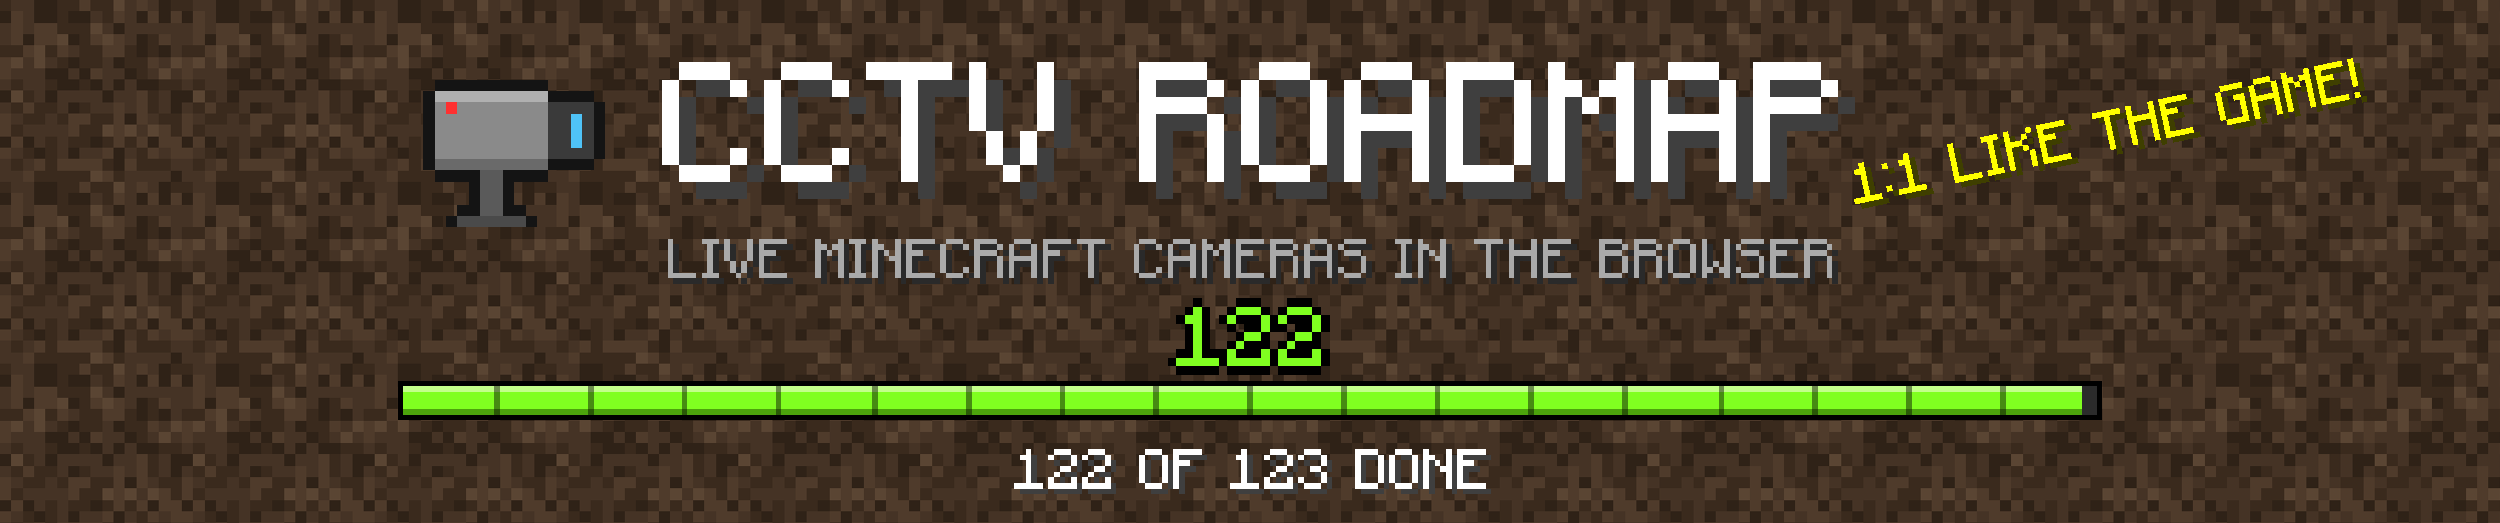
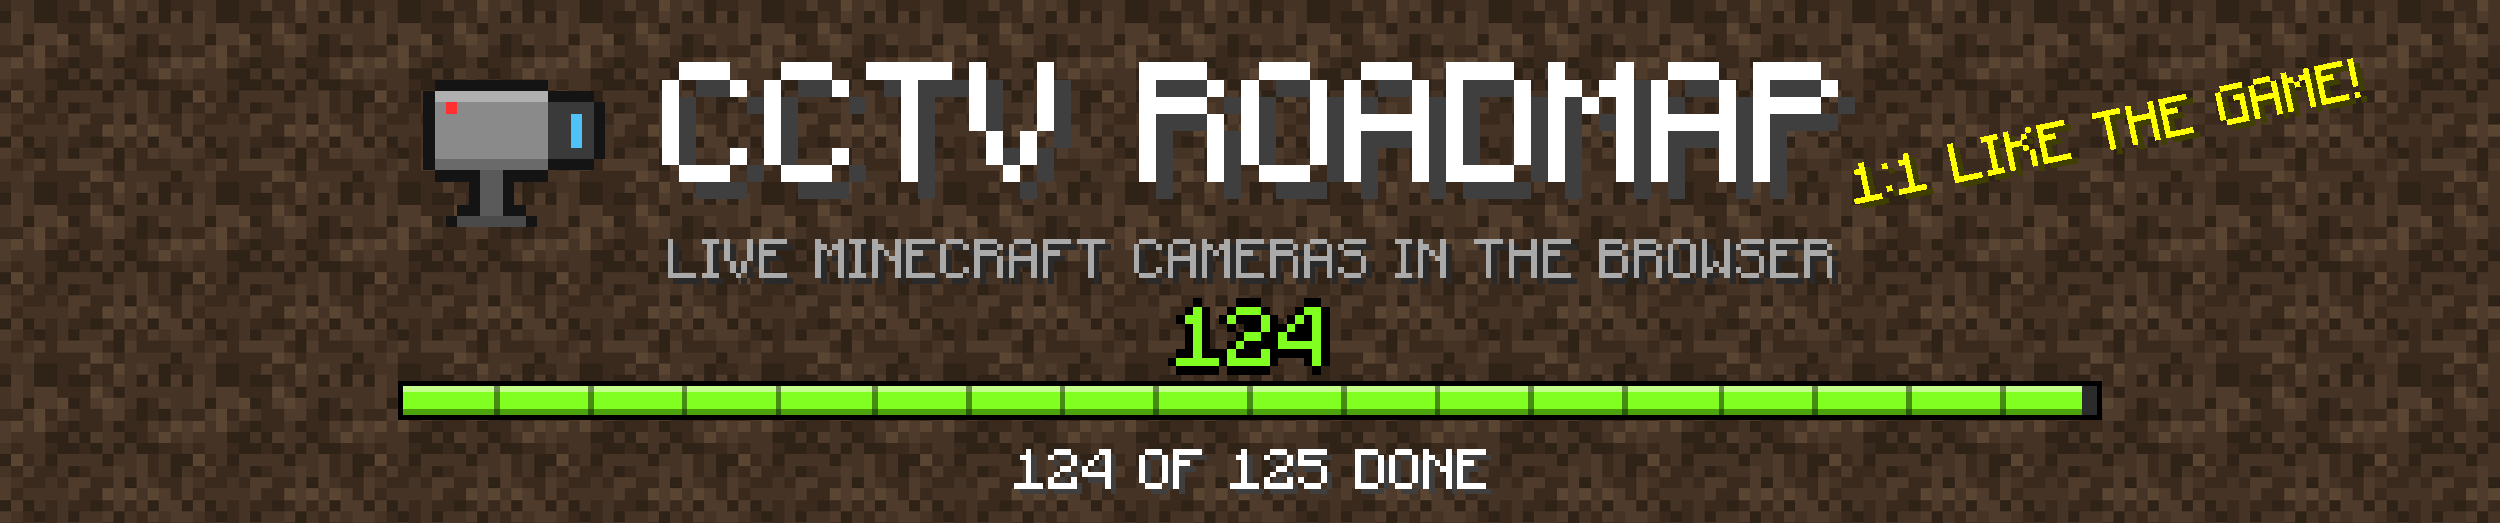
<svg xmlns="http://www.w3.org/2000/svg" width="880" height="184" viewBox="0 0 880 184" shape-rendering="crispEdges" role="img">
  <defs>
    <pattern id="dirt" width="64" height="64" patternUnits="userSpaceOnUse">
      <path fill="#3a2a1d" d="M0 0h4v4h-4zM20 0h8v4h-8zM32 0h8v4h-8zM60 0h4v4h-4zM20 4h4v4h-4zM36 4h4v4h-4zM20 8h12v4h-12zM28 12h4v4h-4zM52 12h4v4h-4zM0 16h8v4h-8zM16 16h4v4h-4zM28 16h8v4h-8zM44 16h4v4h-4zM52 16h4v4h-4zM20 20h4v4h-4zM28 20h8v4h-8zM44 20h8v4h-8zM48 24h4v4h-4zM4 28h4v4h-4zM16 28h4v4h-4zM28 28h4v4h-4zM56 28h8v4h-8zM8 32h4v4h-4zM52 32h4v4h-4zM4 36h4v4h-4zM12 36h8v4h-8zM28 36h4v4h-4zM52 36h4v4h-4zM8 40h8v4h-8zM20 40h4v4h-4zM32 40h8v4h-8zM56 40h8v4h-8zM4 44h4v4h-4zM28 44h8v4h-8zM60 44h4v4h-4zM16 48h4v4h-4zM24 48h8v4h-8zM36 48h4v4h-4zM44 48h4v4h-4zM8 52h4v4h-4zM16 52h4v4h-4zM48 52h4v4h-4zM4 56h4v4h-4zM16 56h4v4h-4zM36 56h4v4h-4zM48 56h12v4h-12zM12 60h20v4h-20zM40 60h4v4h-4z" />
      <path fill="#453325" d="M4 0h8v4h-8zM44 0h4v4h-4zM52 0h4v4h-4zM8 4h4v4h-4zM32 4h4v4h-4zM44 4h4v4h-4zM0 8h4v4h-4zM8 8h4v4h-4zM36 8h4v4h-4zM44 8h20v4h-20zM0 12h4v4h-4zM44 12h4v4h-4zM60 12h4v4h-4zM24 16h4v4h-4zM60 16h4v4h-4zM8 20h4v4h-4zM16 20h4v4h-4zM36 20h4v4h-4zM56 20h4v4h-4zM4 24h12v4h-12zM24 24h4v4h-4zM36 24h8v4h-8zM52 24h4v4h-4zM60 24h4v4h-4zM0 28h4v4h-4zM8 28h8v4h-8zM36 28h4v4h-4zM44 28h4v4h-4zM12 32h4v4h-4zM20 32h16v4h-16zM40 32h8v4h-8zM56 32h4v4h-4zM0 36h4v4h-4zM20 36h4v4h-4zM32 36h8v4h-8zM44 36h4v4h-4zM56 36h4v4h-4zM4 40h4v4h-4zM16 40h4v4h-4zM52 40h4v4h-4zM8 44h16v4h-16zM48 44h4v4h-4zM12 48h4v4h-4zM20 48h4v4h-4zM4 52h4v4h-4zM20 52h4v4h-4zM28 52h8v4h-8zM44 52h4v4h-4zM56 52h4v4h-4zM0 56h4v4h-4zM8 56h4v4h-4zM60 56h4v4h-4zM0 60h8v4h-8zM44 60h16v4h-16z" />
      <path fill="#2f2217" d="M12 0h8v4h-8zM56 0h4v4h-4zM0 4h4v4h-4zM12 4h8v4h-8zM24 4h8v4h-8zM48 4h4v4h-4zM56 4h4v4h-4zM40 8h4v4h-4zM8 12h4v4h-4zM24 12h4v4h-4zM48 12h4v4h-4zM48 16h4v4h-4zM56 16h4v4h-4zM24 20h4v4h-4zM40 20h4v4h-4zM16 24h8v4h-8zM28 24h4v4h-4zM44 24h4v4h-4zM20 28h8v4h-8zM32 28h4v4h-4zM40 28h4v4h-4zM48 28h8v4h-8zM0 32h4v4h-4zM16 32h4v4h-4zM36 32h4v4h-4zM60 32h4v4h-4zM24 36h4v4h-4zM60 36h4v4h-4zM44 40h4v4h-4zM0 48h4v4h-4zM8 48h4v4h-4zM32 48h4v4h-4zM52 48h4v4h-4zM12 52h4v4h-4zM24 52h4v4h-4zM40 52h4v4h-4zM40 56h4v4h-4zM60 60h4v4h-4z" />
      <path fill="#4f3b2b" d="M28 0h4v4h-4zM48 0h4v4h-4zM4 4h4v4h-4zM40 4h4v4h-4zM52 4h4v4h-4zM60 4h4v4h-4zM4 8h4v4h-4zM12 8h8v4h-8zM4 12h4v4h-4zM12 12h8v4h-8zM32 12h4v4h-4zM40 12h4v4h-4zM56 12h4v4h-4zM8 16h4v4h-4zM20 16h4v4h-4zM36 16h8v4h-8zM0 20h4v4h-4zM52 20h4v4h-4zM0 24h4v4h-4zM32 24h4v4h-4zM48 32h4v4h-4zM8 36h4v4h-4zM40 36h4v4h-4zM48 36h4v4h-4zM0 40h4v4h-4zM24 40h8v4h-8zM40 40h4v4h-4zM48 40h4v4h-4zM0 44h4v4h-4zM24 44h4v4h-4zM40 44h4v4h-4zM56 44h4v4h-4zM4 48h4v4h-4zM40 48h4v4h-4zM48 48h4v4h-4zM56 48h8v4h-8zM0 52h4v4h-4zM36 52h4v4h-4zM52 52h4v4h-4zM60 52h4v4h-4zM12 56h4v4h-4zM20 56h16v4h-16zM44 56h4v4h-4zM8 60h4v4h-4zM36 60h4v4h-4z" />
      <path fill="#5a4533" d="M40 0h4v4h-4zM32 8h4v4h-4zM20 12h4v4h-4zM36 12h4v4h-4zM12 16h4v4h-4zM4 20h4v4h-4zM12 20h4v4h-4zM60 20h4v4h-4zM56 24h4v4h-4zM4 32h4v4h-4zM36 44h4v4h-4zM44 44h4v4h-4zM52 44h4v4h-4zM32 60h4v4h-4z" />
    </pattern>
  </defs>
  <rect x="0" y="0" width="880" height="184" fill="url(#dirt)" />
  <path fill="#3f3f3f" d="M245 28h18v6h-18zM239 34h6v6h-6zM263 34h6v6h-6zM239 40h6v6h-6zM239 46h6v6h-6zM239 52h6v6h-6zM239 58h6v6h-6zM263 58h6v6h-6zM245 64h18v6h-18zM281 28h18v6h-18zM275 34h6v6h-6zM299 34h6v6h-6zM275 40h6v6h-6zM275 46h6v6h-6zM275 52h6v6h-6zM275 58h6v6h-6zM299 58h6v6h-6zM281 64h18v6h-18zM311 28h30v6h-30zM323 34h6v6h-6zM323 40h6v6h-6zM323 46h6v6h-6zM323 52h6v6h-6zM323 58h6v6h-6zM323 64h6v6h-6zM347 28h6v6h-6zM371 28h6v6h-6zM347 34h6v6h-6zM371 34h6v6h-6zM347 40h6v6h-6zM371 40h6v6h-6zM347 46h6v6h-6zM371 46h6v6h-6zM353 52h6v6h-6zM365 52h6v6h-6zM353 58h6v6h-6zM365 58h6v6h-6zM359 64h6v6h-6zM407 28h24v6h-24zM407 34h6v6h-6zM431 34h6v6h-6zM407 40h24v6h-24zM407 46h6v6h-6zM431 46h6v6h-6zM407 52h6v6h-6zM431 52h6v6h-6zM407 58h6v6h-6zM431 58h6v6h-6zM407 64h6v6h-6zM431 64h6v6h-6zM449 28h18v6h-18zM443 34h6v6h-6zM467 34h6v6h-6zM443 40h6v6h-6zM467 40h6v6h-6zM443 46h6v6h-6zM467 46h6v6h-6zM443 52h6v6h-6zM467 52h6v6h-6zM443 58h6v6h-6zM467 58h6v6h-6zM449 64h18v6h-18zM485 28h18v6h-18zM479 34h6v6h-6zM503 34h6v6h-6zM479 40h6v6h-6zM503 40h6v6h-6zM479 46h30v6h-30zM479 52h6v6h-6zM503 52h6v6h-6zM479 58h6v6h-6zM503 58h6v6h-6zM479 64h6v6h-6zM503 64h6v6h-6zM515 28h24v6h-24zM515 34h6v6h-6zM539 34h6v6h-6zM515 40h6v6h-6zM539 40h6v6h-6zM515 46h6v6h-6zM539 46h6v6h-6zM515 52h6v6h-6zM539 52h6v6h-6zM515 58h6v6h-6zM539 58h6v6h-6zM515 64h24v6h-24zM551 28h6v6h-6zM575 28h6v6h-6zM551 34h12v6h-12zM569 34h12v6h-12zM551 40h6v6h-6zM563 40h6v6h-6zM575 40h6v6h-6zM551 46h6v6h-6zM575 46h6v6h-6zM551 52h6v6h-6zM575 52h6v6h-6zM551 58h6v6h-6zM575 58h6v6h-6zM551 64h6v6h-6zM575 64h6v6h-6zM593 28h18v6h-18zM587 34h6v6h-6zM611 34h6v6h-6zM587 40h6v6h-6zM611 40h6v6h-6zM587 46h30v6h-30zM587 52h6v6h-6zM611 52h6v6h-6zM587 58h6v6h-6zM611 58h6v6h-6zM587 64h6v6h-6zM611 64h6v6h-6zM623 28h24v6h-24zM623 34h6v6h-6zM647 34h6v6h-6zM623 40h24v6h-24zM623 46h6v6h-6zM623 52h6v6h-6zM623 58h6v6h-6zM623 64h6v6h-6z" />
  <path fill="#ffffff" d="M239 22h18v6h-18zM233 28h6v6h-6zM257 28h6v6h-6zM233 34h6v6h-6zM233 40h6v6h-6zM233 46h6v6h-6zM233 52h6v6h-6zM257 52h6v6h-6zM239 58h18v6h-18zM275 22h18v6h-18zM269 28h6v6h-6zM293 28h6v6h-6zM269 34h6v6h-6zM269 40h6v6h-6zM269 46h6v6h-6zM269 52h6v6h-6zM293 52h6v6h-6zM275 58h18v6h-18zM305 22h30v6h-30zM317 28h6v6h-6zM317 34h6v6h-6zM317 40h6v6h-6zM317 46h6v6h-6zM317 52h6v6h-6zM317 58h6v6h-6zM341 22h6v6h-6zM365 22h6v6h-6zM341 28h6v6h-6zM365 28h6v6h-6zM341 34h6v6h-6zM365 34h6v6h-6zM341 40h6v6h-6zM365 40h6v6h-6zM347 46h6v6h-6zM359 46h6v6h-6zM347 52h6v6h-6zM359 52h6v6h-6zM353 58h6v6h-6zM401 22h24v6h-24zM401 28h6v6h-6zM425 28h6v6h-6zM401 34h24v6h-24zM401 40h6v6h-6zM425 40h6v6h-6zM401 46h6v6h-6zM425 46h6v6h-6zM401 52h6v6h-6zM425 52h6v6h-6zM401 58h6v6h-6zM425 58h6v6h-6zM443 22h18v6h-18zM437 28h6v6h-6zM461 28h6v6h-6zM437 34h6v6h-6zM461 34h6v6h-6zM437 40h6v6h-6zM461 40h6v6h-6zM437 46h6v6h-6zM461 46h6v6h-6zM437 52h6v6h-6zM461 52h6v6h-6zM443 58h18v6h-18zM479 22h18v6h-18zM473 28h6v6h-6zM497 28h6v6h-6zM473 34h6v6h-6zM497 34h6v6h-6zM473 40h30v6h-30zM473 46h6v6h-6zM497 46h6v6h-6zM473 52h6v6h-6zM497 52h6v6h-6zM473 58h6v6h-6zM497 58h6v6h-6zM509 22h24v6h-24zM509 28h6v6h-6zM533 28h6v6h-6zM509 34h6v6h-6zM533 34h6v6h-6zM509 40h6v6h-6zM533 40h6v6h-6zM509 46h6v6h-6zM533 46h6v6h-6zM509 52h6v6h-6zM533 52h6v6h-6zM509 58h24v6h-24zM545 22h6v6h-6zM569 22h6v6h-6zM545 28h12v6h-12zM563 28h12v6h-12zM545 34h6v6h-6zM557 34h6v6h-6zM569 34h6v6h-6zM545 40h6v6h-6zM569 40h6v6h-6zM545 46h6v6h-6zM569 46h6v6h-6zM545 52h6v6h-6zM569 52h6v6h-6zM545 58h6v6h-6zM569 58h6v6h-6zM587 22h18v6h-18zM581 28h6v6h-6zM605 28h6v6h-6zM581 34h6v6h-6zM605 34h6v6h-6zM581 40h30v6h-30zM581 46h6v6h-6zM605 46h6v6h-6zM581 52h6v6h-6zM605 52h6v6h-6zM581 58h6v6h-6zM605 58h6v6h-6zM617 22h24v6h-24zM617 28h6v6h-6zM641 28h6v6h-6zM617 34h24v6h-24zM617 40h6v6h-6zM617 46h6v6h-6zM617 52h6v6h-6zM617 58h6v6h-6z" />
  <path fill="#141414" d="M153 28h40v4h-40zM149 32h4v4h-4zM193 32h16v4h-16zM149 36h4v4h-4zM209 36h4v4h-4zM149 40h4v4h-4zM209 40h4v4h-4zM149 44h4v4h-4zM209 44h4v4h-4zM149 48h4v4h-4zM209 48h4v4h-4zM149 52h4v4h-4zM209 52h4v4h-4zM149 56h4v4h-4zM193 56h16v4h-16zM153 60h16v4h-16zM177 60h16v4h-16zM165 64h4v4h-4zM177 64h4v4h-4zM165 68h4v4h-4zM177 68h4v4h-4zM161 72h8v4h-8zM177 72h8v4h-8zM157 76h4v4h-4zM185 76h4v4h-4z" />
  <path fill="#b0b0b0" d="M153 32h40v4h-40z" />
  <path fill="#8a8a8a" d="M153 36h4v4h-4zM161 36h32v4h-32zM153 40h40v4h-40zM153 44h40v4h-40zM153 48h40v4h-40zM153 52h40v4h-40z" />
  <path fill="#ff3030" d="M157 36h4v4h-4z" />
  <path fill="#3a3a3a" d="M193 36h16v4h-16zM193 40h8v4h-8zM205 40h4v4h-4zM193 44h8v4h-8zM205 44h4v4h-4zM193 48h8v4h-8zM205 48h4v4h-4zM193 52h16v4h-16z" />
  <path fill="#4fc3f7" d="M201 40h4v4h-4zM201 44h4v4h-4zM201 48h4v4h-4z" />
  <path fill="#6a6a6a" d="M153 56h40v4h-40z" />
  <path fill="#5a5a5a" d="M169 60h8v4h-8zM169 64h8v4h-8zM169 68h8v4h-8zM169 72h8v4h-8z" />
  <path fill="#4a4a4a" d="M161 76h24v4h-24z" />
  <g transform="translate(653 72) rotate(-12)">
    <path fill="#3f3f00" d="M6 -12h2v2h-2zM4 -10h4v2h-4zM6 -8h2v2h-2zM6 -6h2v2h-2zM6 -4h2v2h-2zM6 -2h2v2h-2zM2 0h10v2h-10zM14 -10h2v2h-2zM14 -2h2v2h-2zM22 -12h2v2h-2zM20 -10h4v2h-4zM22 -8h2v2h-2zM22 -6h2v2h-2zM22 -4h2v2h-2zM22 -2h2v2h-2zM18 0h10v2h-10zM38 -12h2v2h-2zM38 -10h2v2h-2zM38 -8h2v2h-2zM38 -6h2v2h-2zM38 -4h2v2h-2zM38 -2h2v2h-2zM38 0h10v2h-10zM50 -12h6v2h-6zM52 -10h2v2h-2zM52 -8h2v2h-2zM52 -6h2v2h-2zM52 -4h2v2h-2zM52 -2h2v2h-2zM50 0h6v2h-6zM58 -12h2v2h-2zM66 -12h2v2h-2zM58 -10h2v2h-2zM64 -10h2v2h-2zM58 -8h6v2h-6zM58 -6h2v2h-2zM64 -6h2v2h-2zM58 -4h2v2h-2zM66 -4h2v2h-2zM58 -2h2v2h-2zM66 -2h2v2h-2zM58 0h2v2h-2zM66 0h2v2h-2zM70 -12h10v2h-10zM70 -10h2v2h-2zM70 -8h6v2h-6zM70 -6h2v2h-2zM70 -4h2v2h-2zM70 -2h2v2h-2zM70 0h10v2h-10zM90 -12h10v2h-10zM94 -10h2v2h-2zM94 -8h2v2h-2zM94 -6h2v2h-2zM94 -4h2v2h-2zM94 -2h2v2h-2zM94 0h2v2h-2zM102 -12h2v2h-2zM110 -12h2v2h-2zM102 -10h2v2h-2zM110 -10h2v2h-2zM102 -8h10v2h-10zM102 -6h2v2h-2zM110 -6h2v2h-2zM102 -4h2v2h-2zM110 -4h2v2h-2zM102 -2h2v2h-2zM110 -2h2v2h-2zM102 0h2v2h-2zM110 0h2v2h-2zM114 -12h10v2h-10zM114 -10h2v2h-2zM114 -8h6v2h-6zM114 -6h2v2h-2zM114 -4h2v2h-2zM114 -2h2v2h-2zM114 0h10v2h-10zM136 -12h8v2h-8zM134 -10h2v2h-2zM134 -8h2v2h-2zM140 -8h4v2h-4zM134 -6h2v2h-2zM142 -6h2v2h-2zM134 -4h2v2h-2zM142 -4h2v2h-2zM134 -2h2v2h-2zM142 -2h2v2h-2zM136 0h8v2h-8zM148 -12h6v2h-6zM146 -10h2v2h-2zM154 -10h2v2h-2zM146 -8h2v2h-2zM154 -8h2v2h-2zM146 -6h10v2h-10zM146 -4h2v2h-2zM154 -4h2v2h-2zM146 -2h2v2h-2zM154 -2h2v2h-2zM146 0h2v2h-2zM154 0h2v2h-2zM158 -12h2v2h-2zM166 -12h2v2h-2zM158 -10h4v2h-4zM164 -10h4v2h-4zM158 -8h2v2h-2zM162 -8h2v2h-2zM166 -8h2v2h-2zM158 -6h2v2h-2zM166 -6h2v2h-2zM158 -4h2v2h-2zM166 -4h2v2h-2zM158 -2h2v2h-2zM166 -2h2v2h-2zM158 0h2v2h-2zM166 0h2v2h-2zM170 -12h10v2h-10zM170 -10h2v2h-2zM170 -8h6v2h-6zM170 -6h2v2h-2zM170 -4h2v2h-2zM170 -2h2v2h-2zM170 0h10v2h-10zM182 -12h2v2h-2zM182 -10h2v2h-2zM182 -8h2v2h-2zM182 -6h2v2h-2zM182 -4h2v2h-2zM182 0h2v2h-2z" />
    <path fill="#ffff00" d="M4 -14h2v2h-2zM2 -12h4v2h-4zM4 -10h2v2h-2zM4 -8h2v2h-2zM4 -6h2v2h-2zM4 -4h2v2h-2zM0 -2h10v2h-10zM12 -12h2v2h-2zM12 -4h2v2h-2zM20 -14h2v2h-2zM18 -12h4v2h-4zM20 -10h2v2h-2zM20 -8h2v2h-2zM20 -6h2v2h-2zM20 -4h2v2h-2zM16 -2h10v2h-10zM36 -14h2v2h-2zM36 -12h2v2h-2zM36 -10h2v2h-2zM36 -8h2v2h-2zM36 -6h2v2h-2zM36 -4h2v2h-2zM36 -2h10v2h-10zM48 -14h6v2h-6zM50 -12h2v2h-2zM50 -10h2v2h-2zM50 -8h2v2h-2zM50 -6h2v2h-2zM50 -4h2v2h-2zM48 -2h6v2h-6zM56 -14h2v2h-2zM64 -14h2v2h-2zM56 -12h2v2h-2zM62 -12h2v2h-2zM56 -10h6v2h-6zM56 -8h2v2h-2zM62 -8h2v2h-2zM56 -6h2v2h-2zM64 -6h2v2h-2zM56 -4h2v2h-2zM64 -4h2v2h-2zM56 -2h2v2h-2zM64 -2h2v2h-2zM68 -14h10v2h-10zM68 -12h2v2h-2zM68 -10h6v2h-6zM68 -8h2v2h-2zM68 -6h2v2h-2zM68 -4h2v2h-2zM68 -2h10v2h-10zM88 -14h10v2h-10zM92 -12h2v2h-2zM92 -10h2v2h-2zM92 -8h2v2h-2zM92 -6h2v2h-2zM92 -4h2v2h-2zM92 -2h2v2h-2zM100 -14h2v2h-2zM108 -14h2v2h-2zM100 -12h2v2h-2zM108 -12h2v2h-2zM100 -10h10v2h-10zM100 -8h2v2h-2zM108 -8h2v2h-2zM100 -6h2v2h-2zM108 -6h2v2h-2zM100 -4h2v2h-2zM108 -4h2v2h-2zM100 -2h2v2h-2zM108 -2h2v2h-2zM112 -14h10v2h-10zM112 -12h2v2h-2zM112 -10h6v2h-6zM112 -8h2v2h-2zM112 -6h2v2h-2zM112 -4h2v2h-2zM112 -2h10v2h-10zM134 -14h8v2h-8zM132 -12h2v2h-2zM132 -10h2v2h-2zM138 -10h4v2h-4zM132 -8h2v2h-2zM140 -8h2v2h-2zM132 -6h2v2h-2zM140 -6h2v2h-2zM132 -4h2v2h-2zM140 -4h2v2h-2zM134 -2h8v2h-8zM146 -14h6v2h-6zM144 -12h2v2h-2zM152 -12h2v2h-2zM144 -10h2v2h-2zM152 -10h2v2h-2zM144 -8h10v2h-10zM144 -6h2v2h-2zM152 -6h2v2h-2zM144 -4h2v2h-2zM152 -4h2v2h-2zM144 -2h2v2h-2zM152 -2h2v2h-2zM156 -14h2v2h-2zM164 -14h2v2h-2zM156 -12h4v2h-4zM162 -12h4v2h-4zM156 -10h2v2h-2zM160 -10h2v2h-2zM164 -10h2v2h-2zM156 -8h2v2h-2zM164 -8h2v2h-2zM156 -6h2v2h-2zM164 -6h2v2h-2zM156 -4h2v2h-2zM164 -4h2v2h-2zM156 -2h2v2h-2zM164 -2h2v2h-2zM168 -14h10v2h-10zM168 -12h2v2h-2zM168 -10h6v2h-6zM168 -8h2v2h-2zM168 -6h2v2h-2zM168 -4h2v2h-2zM168 -2h10v2h-10zM180 -14h2v2h-2zM180 -12h2v2h-2zM180 -10h2v2h-2zM180 -8h2v2h-2zM180 -6h2v2h-2zM180 -2h2v2h-2z" />
  </g>
  <path fill="#2a2a2a" d="M237 86h2v2h-2zM237 88h2v2h-2zM237 90h2v2h-2zM237 92h2v2h-2zM237 94h2v2h-2zM237 96h2v2h-2zM237 98h10v2h-10zM249 86h6v2h-6zM251 88h2v2h-2zM251 90h2v2h-2zM251 92h2v2h-2zM251 94h2v2h-2zM251 96h2v2h-2zM249 98h6v2h-6zM257 86h2v2h-2zM265 86h2v2h-2zM257 88h2v2h-2zM265 88h2v2h-2zM257 90h2v2h-2zM265 90h2v2h-2zM257 92h2v2h-2zM265 92h2v2h-2zM259 94h2v2h-2zM263 94h2v2h-2zM259 96h2v2h-2zM263 96h2v2h-2zM261 98h2v2h-2zM269 86h10v2h-10zM269 88h2v2h-2zM269 90h6v2h-6zM269 92h2v2h-2zM269 94h2v2h-2zM269 96h2v2h-2zM269 98h10v2h-10zM289 86h2v2h-2zM297 86h2v2h-2zM289 88h4v2h-4zM295 88h4v2h-4zM289 90h2v2h-2zM293 90h2v2h-2zM297 90h2v2h-2zM289 92h2v2h-2zM297 92h2v2h-2zM289 94h2v2h-2zM297 94h2v2h-2zM289 96h2v2h-2zM297 96h2v2h-2zM289 98h2v2h-2zM297 98h2v2h-2zM301 86h6v2h-6zM303 88h2v2h-2zM303 90h2v2h-2zM303 92h2v2h-2zM303 94h2v2h-2zM303 96h2v2h-2zM301 98h6v2h-6zM309 86h2v2h-2zM317 86h2v2h-2zM309 88h4v2h-4zM317 88h2v2h-2zM309 90h2v2h-2zM313 90h2v2h-2zM317 90h2v2h-2zM309 92h2v2h-2zM315 92h4v2h-4zM309 94h2v2h-2zM317 94h2v2h-2zM309 96h2v2h-2zM317 96h2v2h-2zM309 98h2v2h-2zM317 98h2v2h-2zM321 86h10v2h-10zM321 88h2v2h-2zM321 90h6v2h-6zM321 92h2v2h-2zM321 94h2v2h-2zM321 96h2v2h-2zM321 98h10v2h-10zM335 86h6v2h-6zM333 88h2v2h-2zM341 88h2v2h-2zM333 90h2v2h-2zM333 92h2v2h-2zM333 94h2v2h-2zM333 96h2v2h-2zM341 96h2v2h-2zM335 98h6v2h-6zM345 86h8v2h-8zM345 88h2v2h-2zM353 88h2v2h-2zM345 90h8v2h-8zM345 92h2v2h-2zM353 92h2v2h-2zM345 94h2v2h-2zM353 94h2v2h-2zM345 96h2v2h-2zM353 96h2v2h-2zM345 98h2v2h-2zM353 98h2v2h-2zM359 86h6v2h-6zM357 88h2v2h-2zM365 88h2v2h-2zM357 90h2v2h-2zM365 90h2v2h-2zM357 92h10v2h-10zM357 94h2v2h-2zM365 94h2v2h-2zM357 96h2v2h-2zM365 96h2v2h-2zM357 98h2v2h-2zM365 98h2v2h-2zM369 86h10v2h-10zM369 88h2v2h-2zM369 90h6v2h-6zM369 92h2v2h-2zM369 94h2v2h-2zM369 96h2v2h-2zM369 98h2v2h-2zM381 86h10v2h-10zM385 88h2v2h-2zM385 90h2v2h-2zM385 92h2v2h-2zM385 94h2v2h-2zM385 96h2v2h-2zM385 98h2v2h-2zM403 86h6v2h-6zM401 88h2v2h-2zM409 88h2v2h-2zM401 90h2v2h-2zM401 92h2v2h-2zM401 94h2v2h-2zM401 96h2v2h-2zM409 96h2v2h-2zM403 98h6v2h-6zM415 86h6v2h-6zM413 88h2v2h-2zM421 88h2v2h-2zM413 90h2v2h-2zM421 90h2v2h-2zM413 92h10v2h-10zM413 94h2v2h-2zM421 94h2v2h-2zM413 96h2v2h-2zM421 96h2v2h-2zM413 98h2v2h-2zM421 98h2v2h-2zM425 86h2v2h-2zM433 86h2v2h-2zM425 88h4v2h-4zM431 88h4v2h-4zM425 90h2v2h-2zM429 90h2v2h-2zM433 90h2v2h-2zM425 92h2v2h-2zM433 92h2v2h-2zM425 94h2v2h-2zM433 94h2v2h-2zM425 96h2v2h-2zM433 96h2v2h-2zM425 98h2v2h-2zM433 98h2v2h-2zM437 86h10v2h-10zM437 88h2v2h-2zM437 90h6v2h-6zM437 92h2v2h-2zM437 94h2v2h-2zM437 96h2v2h-2zM437 98h10v2h-10zM449 86h8v2h-8zM449 88h2v2h-2zM457 88h2v2h-2zM449 90h8v2h-8zM449 92h2v2h-2zM457 92h2v2h-2zM449 94h2v2h-2zM457 94h2v2h-2zM449 96h2v2h-2zM457 96h2v2h-2zM449 98h2v2h-2zM457 98h2v2h-2zM463 86h6v2h-6zM461 88h2v2h-2zM469 88h2v2h-2zM461 90h2v2h-2zM469 90h2v2h-2zM461 92h10v2h-10zM461 94h2v2h-2zM469 94h2v2h-2zM461 96h2v2h-2zM469 96h2v2h-2zM461 98h2v2h-2zM469 98h2v2h-2zM475 86h8v2h-8zM473 88h2v2h-2zM475 90h6v2h-6zM481 92h2v2h-2zM481 94h2v2h-2zM473 96h2v2h-2zM481 96h2v2h-2zM475 98h6v2h-6zM493 86h6v2h-6zM495 88h2v2h-2zM495 90h2v2h-2zM495 92h2v2h-2zM495 94h2v2h-2zM495 96h2v2h-2zM493 98h6v2h-6zM501 86h2v2h-2zM509 86h2v2h-2zM501 88h4v2h-4zM509 88h2v2h-2zM501 90h2v2h-2zM505 90h2v2h-2zM509 90h2v2h-2zM501 92h2v2h-2zM507 92h4v2h-4zM501 94h2v2h-2zM509 94h2v2h-2zM501 96h2v2h-2zM509 96h2v2h-2zM501 98h2v2h-2zM509 98h2v2h-2zM521 86h10v2h-10zM525 88h2v2h-2zM525 90h2v2h-2zM525 92h2v2h-2zM525 94h2v2h-2zM525 96h2v2h-2zM525 98h2v2h-2zM533 86h2v2h-2zM541 86h2v2h-2zM533 88h2v2h-2zM541 88h2v2h-2zM533 90h10v2h-10zM533 92h2v2h-2zM541 92h2v2h-2zM533 94h2v2h-2zM541 94h2v2h-2zM533 96h2v2h-2zM541 96h2v2h-2zM533 98h2v2h-2zM541 98h2v2h-2zM545 86h10v2h-10zM545 88h2v2h-2zM545 90h6v2h-6zM545 92h2v2h-2zM545 94h2v2h-2zM545 96h2v2h-2zM545 98h10v2h-10zM565 86h8v2h-8zM565 88h2v2h-2zM573 88h2v2h-2zM565 90h8v2h-8zM565 92h2v2h-2zM573 92h2v2h-2zM565 94h2v2h-2zM573 94h2v2h-2zM565 96h2v2h-2zM573 96h2v2h-2zM565 98h8v2h-8zM577 86h8v2h-8zM577 88h2v2h-2zM585 88h2v2h-2zM577 90h8v2h-8zM577 92h2v2h-2zM585 92h2v2h-2zM577 94h2v2h-2zM585 94h2v2h-2zM577 96h2v2h-2zM585 96h2v2h-2zM577 98h2v2h-2zM585 98h2v2h-2zM591 86h6v2h-6zM589 88h2v2h-2zM597 88h2v2h-2zM589 90h2v2h-2zM597 90h2v2h-2zM589 92h2v2h-2zM597 92h2v2h-2zM589 94h2v2h-2zM597 94h2v2h-2zM589 96h2v2h-2zM597 96h2v2h-2zM591 98h6v2h-6zM601 86h2v2h-2zM609 86h2v2h-2zM601 88h2v2h-2zM609 88h2v2h-2zM601 90h2v2h-2zM609 90h2v2h-2zM601 92h2v2h-2zM609 92h2v2h-2zM601 94h2v2h-2zM605 94h2v2h-2zM609 94h2v2h-2zM601 96h4v2h-4zM607 96h4v2h-4zM601 98h2v2h-2zM609 98h2v2h-2zM615 86h8v2h-8zM613 88h2v2h-2zM615 90h6v2h-6zM621 92h2v2h-2zM621 94h2v2h-2zM613 96h2v2h-2zM621 96h2v2h-2zM615 98h6v2h-6zM625 86h10v2h-10zM625 88h2v2h-2zM625 90h6v2h-6zM625 92h2v2h-2zM625 94h2v2h-2zM625 96h2v2h-2zM625 98h10v2h-10zM637 86h8v2h-8zM637 88h2v2h-2zM645 88h2v2h-2zM637 90h8v2h-8zM637 92h2v2h-2zM645 92h2v2h-2zM637 94h2v2h-2zM645 94h2v2h-2zM637 96h2v2h-2zM645 96h2v2h-2zM637 98h2v2h-2zM645 98h2v2h-2z" />
  <path fill="#aaaaaa" d="M235 84h2v2h-2zM235 86h2v2h-2zM235 88h2v2h-2zM235 90h2v2h-2zM235 92h2v2h-2zM235 94h2v2h-2zM235 96h10v2h-10zM247 84h6v2h-6zM249 86h2v2h-2zM249 88h2v2h-2zM249 90h2v2h-2zM249 92h2v2h-2zM249 94h2v2h-2zM247 96h6v2h-6zM255 84h2v2h-2zM263 84h2v2h-2zM255 86h2v2h-2zM263 86h2v2h-2zM255 88h2v2h-2zM263 88h2v2h-2zM255 90h2v2h-2zM263 90h2v2h-2zM257 92h2v2h-2zM261 92h2v2h-2zM257 94h2v2h-2zM261 94h2v2h-2zM259 96h2v2h-2zM267 84h10v2h-10zM267 86h2v2h-2zM267 88h6v2h-6zM267 90h2v2h-2zM267 92h2v2h-2zM267 94h2v2h-2zM267 96h10v2h-10zM287 84h2v2h-2zM295 84h2v2h-2zM287 86h4v2h-4zM293 86h4v2h-4zM287 88h2v2h-2zM291 88h2v2h-2zM295 88h2v2h-2zM287 90h2v2h-2zM295 90h2v2h-2zM287 92h2v2h-2zM295 92h2v2h-2zM287 94h2v2h-2zM295 94h2v2h-2zM287 96h2v2h-2zM295 96h2v2h-2zM299 84h6v2h-6zM301 86h2v2h-2zM301 88h2v2h-2zM301 90h2v2h-2zM301 92h2v2h-2zM301 94h2v2h-2zM299 96h6v2h-6zM307 84h2v2h-2zM315 84h2v2h-2zM307 86h4v2h-4zM315 86h2v2h-2zM307 88h2v2h-2zM311 88h2v2h-2zM315 88h2v2h-2zM307 90h2v2h-2zM313 90h4v2h-4zM307 92h2v2h-2zM315 92h2v2h-2zM307 94h2v2h-2zM315 94h2v2h-2zM307 96h2v2h-2zM315 96h2v2h-2zM319 84h10v2h-10zM319 86h2v2h-2zM319 88h6v2h-6zM319 90h2v2h-2zM319 92h2v2h-2zM319 94h2v2h-2zM319 96h10v2h-10zM333 84h6v2h-6zM331 86h2v2h-2zM339 86h2v2h-2zM331 88h2v2h-2zM331 90h2v2h-2zM331 92h2v2h-2zM331 94h2v2h-2zM339 94h2v2h-2zM333 96h6v2h-6zM343 84h8v2h-8zM343 86h2v2h-2zM351 86h2v2h-2zM343 88h8v2h-8zM343 90h2v2h-2zM351 90h2v2h-2zM343 92h2v2h-2zM351 92h2v2h-2zM343 94h2v2h-2zM351 94h2v2h-2zM343 96h2v2h-2zM351 96h2v2h-2zM357 84h6v2h-6zM355 86h2v2h-2zM363 86h2v2h-2zM355 88h2v2h-2zM363 88h2v2h-2zM355 90h10v2h-10zM355 92h2v2h-2zM363 92h2v2h-2zM355 94h2v2h-2zM363 94h2v2h-2zM355 96h2v2h-2zM363 96h2v2h-2zM367 84h10v2h-10zM367 86h2v2h-2zM367 88h6v2h-6zM367 90h2v2h-2zM367 92h2v2h-2zM367 94h2v2h-2zM367 96h2v2h-2zM379 84h10v2h-10zM383 86h2v2h-2zM383 88h2v2h-2zM383 90h2v2h-2zM383 92h2v2h-2zM383 94h2v2h-2zM383 96h2v2h-2zM401 84h6v2h-6zM399 86h2v2h-2zM407 86h2v2h-2zM399 88h2v2h-2zM399 90h2v2h-2zM399 92h2v2h-2zM399 94h2v2h-2zM407 94h2v2h-2zM401 96h6v2h-6zM413 84h6v2h-6zM411 86h2v2h-2zM419 86h2v2h-2zM411 88h2v2h-2zM419 88h2v2h-2zM411 90h10v2h-10zM411 92h2v2h-2zM419 92h2v2h-2zM411 94h2v2h-2zM419 94h2v2h-2zM411 96h2v2h-2zM419 96h2v2h-2zM423 84h2v2h-2zM431 84h2v2h-2zM423 86h4v2h-4zM429 86h4v2h-4zM423 88h2v2h-2zM427 88h2v2h-2zM431 88h2v2h-2zM423 90h2v2h-2zM431 90h2v2h-2zM423 92h2v2h-2zM431 92h2v2h-2zM423 94h2v2h-2zM431 94h2v2h-2zM423 96h2v2h-2zM431 96h2v2h-2zM435 84h10v2h-10zM435 86h2v2h-2zM435 88h6v2h-6zM435 90h2v2h-2zM435 92h2v2h-2zM435 94h2v2h-2zM435 96h10v2h-10zM447 84h8v2h-8zM447 86h2v2h-2zM455 86h2v2h-2zM447 88h8v2h-8zM447 90h2v2h-2zM455 90h2v2h-2zM447 92h2v2h-2zM455 92h2v2h-2zM447 94h2v2h-2zM455 94h2v2h-2zM447 96h2v2h-2zM455 96h2v2h-2zM461 84h6v2h-6zM459 86h2v2h-2zM467 86h2v2h-2zM459 88h2v2h-2zM467 88h2v2h-2zM459 90h10v2h-10zM459 92h2v2h-2zM467 92h2v2h-2zM459 94h2v2h-2zM467 94h2v2h-2zM459 96h2v2h-2zM467 96h2v2h-2zM473 84h8v2h-8zM471 86h2v2h-2zM473 88h6v2h-6zM479 90h2v2h-2zM479 92h2v2h-2zM471 94h2v2h-2zM479 94h2v2h-2zM473 96h6v2h-6zM491 84h6v2h-6zM493 86h2v2h-2zM493 88h2v2h-2zM493 90h2v2h-2zM493 92h2v2h-2zM493 94h2v2h-2zM491 96h6v2h-6zM499 84h2v2h-2zM507 84h2v2h-2zM499 86h4v2h-4zM507 86h2v2h-2zM499 88h2v2h-2zM503 88h2v2h-2zM507 88h2v2h-2zM499 90h2v2h-2zM505 90h4v2h-4zM499 92h2v2h-2zM507 92h2v2h-2zM499 94h2v2h-2zM507 94h2v2h-2zM499 96h2v2h-2zM507 96h2v2h-2zM519 84h10v2h-10zM523 86h2v2h-2zM523 88h2v2h-2zM523 90h2v2h-2zM523 92h2v2h-2zM523 94h2v2h-2zM523 96h2v2h-2zM531 84h2v2h-2zM539 84h2v2h-2zM531 86h2v2h-2zM539 86h2v2h-2zM531 88h10v2h-10zM531 90h2v2h-2zM539 90h2v2h-2zM531 92h2v2h-2zM539 92h2v2h-2zM531 94h2v2h-2zM539 94h2v2h-2zM531 96h2v2h-2zM539 96h2v2h-2zM543 84h10v2h-10zM543 86h2v2h-2zM543 88h6v2h-6zM543 90h2v2h-2zM543 92h2v2h-2zM543 94h2v2h-2zM543 96h10v2h-10zM563 84h8v2h-8zM563 86h2v2h-2zM571 86h2v2h-2zM563 88h8v2h-8zM563 90h2v2h-2zM571 90h2v2h-2zM563 92h2v2h-2zM571 92h2v2h-2zM563 94h2v2h-2zM571 94h2v2h-2zM563 96h8v2h-8zM575 84h8v2h-8zM575 86h2v2h-2zM583 86h2v2h-2zM575 88h8v2h-8zM575 90h2v2h-2zM583 90h2v2h-2zM575 92h2v2h-2zM583 92h2v2h-2zM575 94h2v2h-2zM583 94h2v2h-2zM575 96h2v2h-2zM583 96h2v2h-2zM589 84h6v2h-6zM587 86h2v2h-2zM595 86h2v2h-2zM587 88h2v2h-2zM595 88h2v2h-2zM587 90h2v2h-2zM595 90h2v2h-2zM587 92h2v2h-2zM595 92h2v2h-2zM587 94h2v2h-2zM595 94h2v2h-2zM589 96h6v2h-6zM599 84h2v2h-2zM607 84h2v2h-2zM599 86h2v2h-2zM607 86h2v2h-2zM599 88h2v2h-2zM607 88h2v2h-2zM599 90h2v2h-2zM607 90h2v2h-2zM599 92h2v2h-2zM603 92h2v2h-2zM607 92h2v2h-2zM599 94h4v2h-4zM605 94h4v2h-4zM599 96h2v2h-2zM607 96h2v2h-2zM613 84h8v2h-8zM611 86h2v2h-2zM613 88h6v2h-6zM619 90h2v2h-2zM619 92h2v2h-2zM611 94h2v2h-2zM619 94h2v2h-2zM613 96h6v2h-6zM623 84h10v2h-10zM623 86h2v2h-2zM623 88h6v2h-6zM623 90h2v2h-2zM623 92h2v2h-2zM623 94h2v2h-2zM623 96h10v2h-10zM635 84h8v2h-8zM635 86h2v2h-2zM643 86h2v2h-2zM635 88h8v2h-8zM635 90h2v2h-2zM643 90h2v2h-2zM635 92h2v2h-2zM643 92h2v2h-2zM635 94h2v2h-2zM643 94h2v2h-2zM635 96h2v2h-2zM643 96h2v2h-2z" />
-   <path fill="#000000" d="M417 108h3v3h-3zM414 111h6v3h-6zM417 114h3v3h-3zM417 117h3v3h-3zM417 120h3v3h-3zM417 123h3v3h-3zM411 126h15v3h-15zM432 108h9v3h-9zM429 111h3v3h-3zM441 111h3v3h-3zM441 114h3v3h-3zM435 117h6v3h-6zM432 120h3v3h-3zM429 123h3v3h-3zM441 123h3v3h-3zM429 126h15v3h-15zM450 108h9v3h-9zM447 111h3v3h-3zM459 111h3v3h-3zM459 114h3v3h-3zM453 117h6v3h-6zM450 120h3v3h-3zM447 123h3v3h-3zM459 123h3v3h-3zM447 126h15v3h-15z" />
-   <path fill="#000000" d="M423 108h3v3h-3zM420 111h6v3h-6zM423 114h3v3h-3zM423 117h3v3h-3zM423 120h3v3h-3zM423 123h3v3h-3zM417 126h15v3h-15zM438 108h9v3h-9zM435 111h3v3h-3zM447 111h3v3h-3zM447 114h3v3h-3zM441 117h6v3h-6zM438 120h3v3h-3zM435 123h3v3h-3zM447 123h3v3h-3zM435 126h15v3h-15zM456 108h9v3h-9zM453 111h3v3h-3zM465 111h3v3h-3zM465 114h3v3h-3zM459 117h6v3h-6zM456 120h3v3h-3zM453 123h3v3h-3zM465 123h3v3h-3zM453 126h15v3h-15z" />
-   <path fill="#000000" d="M420 105h3v3h-3zM417 108h6v3h-6zM420 111h3v3h-3zM420 114h3v3h-3zM420 117h3v3h-3zM420 120h3v3h-3zM414 123h15v3h-15zM435 105h9v3h-9zM432 108h3v3h-3zM444 108h3v3h-3zM444 111h3v3h-3zM438 114h6v3h-6zM435 117h3v3h-3zM432 120h3v3h-3zM444 120h3v3h-3zM432 123h15v3h-15zM453 105h9v3h-9zM450 108h3v3h-3zM462 108h3v3h-3zM462 111h3v3h-3zM456 114h6v3h-6zM453 117h3v3h-3zM450 120h3v3h-3zM462 120h3v3h-3zM450 123h15v3h-15z" />
-   <path fill="#000000" d="M420 111h3v3h-3zM417 114h6v3h-6zM420 117h3v3h-3zM420 120h3v3h-3zM420 123h3v3h-3zM420 126h3v3h-3zM414 129h15v3h-15zM435 111h9v3h-9zM432 114h3v3h-3zM444 114h3v3h-3zM444 117h3v3h-3zM438 120h6v3h-6zM435 123h3v3h-3zM432 126h3v3h-3zM444 126h3v3h-3zM432 129h15v3h-15zM453 111h9v3h-9zM450 114h3v3h-3zM462 114h3v3h-3zM462 117h3v3h-3zM456 120h6v3h-6zM453 123h3v3h-3zM450 126h3v3h-3zM462 126h3v3h-3zM450 129h15v3h-15z" />
-   <path fill="#80ff20" d="M420 108h3v3h-3zM417 111h6v3h-6zM420 114h3v3h-3zM420 117h3v3h-3zM420 120h3v3h-3zM420 123h3v3h-3zM414 126h15v3h-15zM435 108h9v3h-9zM432 111h3v3h-3zM444 111h3v3h-3zM444 114h3v3h-3zM438 117h6v3h-6zM435 120h3v3h-3zM432 123h3v3h-3zM444 123h3v3h-3zM432 126h15v3h-15zM453 108h9v3h-9zM450 111h3v3h-3zM462 111h3v3h-3zM462 114h3v3h-3zM456 117h6v3h-6zM453 120h3v3h-3zM450 123h3v3h-3zM462 123h3v3h-3zM450 126h15v3h-15z" />
+   <path fill="#000000" d="M417 108h3v3h-3zM414 111h6v3h-6zM417 114h3v3h-3zM417 117h3v3h-3zM417 120h3v3h-3zM417 123h3v3h-3zM411 126h15v3h-15zM432 108h9v3h-9zM429 111h3v3h-3zM441 111h3v3h-3zM441 114h3v3h-3zM435 117h6v3h-6zM432 120h3v3h-3zM429 123h3v3h-3zM441 123h3v3h-3zM429 126h15v3h-15zM456 108h6v3h-6zM453 111h3v3h-3zM459 111h3v3h-3zM450 114h3v3h-3zM459 114h3v3h-3zM447 117h3v3h-3zM459 117h3v3h-3zM447 120h15v3h-15zM459 123h3v3h-3zM459 126h3v3h-3z" />
+   <path fill="#000000" d="M423 108h3v3h-3zM420 111h6v3h-6zM423 114h3v3h-3zM423 117h3v3h-3zM423 120h3v3h-3zM423 123h3v3h-3zM417 126h15v3h-15zM438 108h9v3h-9zM435 111h3v3h-3zM447 111h3v3h-3zM447 114h3v3h-3zM441 117h6v3h-6zM438 120h3v3h-3zM435 123h3v3h-3zM447 123h3v3h-3zM435 126h15v3h-15zM462 108h6v3h-6zM459 111h3v3h-3zM465 111h3v3h-3zM456 114h3v3h-3zM465 114h3v3h-3zM453 117h3v3h-3zM465 117h3v3h-3zM453 120h15v3h-15zM465 123h3v3h-3zM465 126h3v3h-3z" />
+   <path fill="#000000" d="M420 105h3v3h-3zM417 108h6v3h-6zM420 111h3v3h-3zM420 114h3v3h-3zM420 117h3v3h-3zM420 120h3v3h-3zM414 123h15v3h-15zM435 105h9v3h-9zM432 108h3v3h-3zM444 108h3v3h-3zM444 111h3v3h-3zM438 114h6v3h-6zM435 117h3v3h-3zM432 120h3v3h-3zM444 120h3v3h-3zM432 123h15v3h-15zM459 105h6v3h-6zM456 108h3v3h-3zM462 108h3v3h-3zM453 111h3v3h-3zM462 111h3v3h-3zM450 114h3v3h-3zM462 114h3v3h-3zM450 117h15v3h-15zM462 120h3v3h-3zM462 123h3v3h-3z" />
+   <path fill="#000000" d="M420 111h3v3h-3zM417 114h6v3h-6zM420 117h3v3h-3zM420 120h3v3h-3zM420 123h3v3h-3zM420 126h3v3h-3zM414 129h15v3h-15zM435 111h9v3h-9zM432 114h3v3h-3zM444 114h3v3h-3zM444 117h3v3h-3zM438 120h6v3h-6zM435 123h3v3h-3zM432 126h3v3h-3zM444 126h3v3h-3zM432 129h15v3h-15zM459 111h6v3h-6zM456 114h3v3h-3zM462 114h3v3h-3zM453 117h3v3h-3zM462 117h3v3h-3zM450 120h3v3h-3zM462 120h3v3h-3zM450 123h15v3h-15zM462 126h3v3h-3zM462 129h3v3h-3z" />
+   <path fill="#80ff20" d="M420 108h3v3h-3zM417 111h6v3h-6zM420 114h3v3h-3zM420 117h3v3h-3zM420 120h3v3h-3zM420 123h3v3h-3zM414 126h15v3h-15zM435 108h9v3h-9zM432 111h3v3h-3zM444 111h3v3h-3zM444 114h3v3h-3zM438 117h6v3h-6zM435 120h3v3h-3zM432 123h3v3h-3zM444 123h3v3h-3zM432 126h15v3h-15zM459 108h6v3h-6zM456 111h3v3h-3zM462 111h3v3h-3zM453 114h3v3h-3zM462 114h3v3h-3zM450 117h3v3h-3zM462 117h3v3h-3zM450 120h15v3h-15zM462 123h3v3h-3zM462 126h3v3h-3z" />
  <rect x="140" y="134" width="600" height="14" fill="#000000" />
  <rect x="142" y="136" width="596" height="10" fill="#2b2b2b" />
  <rect x="142" y="136" width="591" height="10" fill="#80ff20" />
  <rect x="142" y="136" width="591" height="2" fill="#c3ff8a" />
  <rect x="142" y="144" width="591" height="2" fill="#4ca30c" />
  <rect x="174" y="136" width="2" height="10" fill="#000000" fill-opacity="0.45" />
  <rect x="207" y="136" width="2" height="10" fill="#000000" fill-opacity="0.45" />
  <rect x="240" y="136" width="2" height="10" fill="#000000" fill-opacity="0.45" />
  <rect x="273" y="136" width="2" height="10" fill="#000000" fill-opacity="0.45" />
  <rect x="307" y="136" width="2" height="10" fill="#000000" fill-opacity="0.45" />
  <rect x="340" y="136" width="2" height="10" fill="#000000" fill-opacity="0.45" />
  <rect x="373" y="136" width="2" height="10" fill="#000000" fill-opacity="0.45" />
  <rect x="406" y="136" width="2" height="10" fill="#000000" fill-opacity="0.45" />
  <rect x="439" y="136" width="2" height="10" fill="#000000" fill-opacity="0.45" />
  <rect x="472" y="136" width="2" height="10" fill="#000000" fill-opacity="0.45" />
  <rect x="505" y="136" width="2" height="10" fill="#000000" fill-opacity="0.45" />
  <rect x="538" y="136" width="2" height="10" fill="#000000" fill-opacity="0.45" />
  <rect x="571" y="136" width="2" height="10" fill="#000000" fill-opacity="0.45" />
  <rect x="605" y="136" width="2" height="10" fill="#000000" fill-opacity="0.45" />
  <rect x="638" y="136" width="2" height="10" fill="#000000" fill-opacity="0.45" />
  <rect x="671" y="136" width="2" height="10" fill="#000000" fill-opacity="0.45" />
  <rect x="704" y="136" width="2" height="10" fill="#000000" fill-opacity="0.45" />
-   <path fill="#3f3f3f" d="M363 160h2v2h-2zM361 162h4v2h-4zM363 164h2v2h-2zM363 166h2v2h-2zM363 168h2v2h-2zM363 170h2v2h-2zM359 172h10v2h-10zM373 160h6v2h-6zM371 162h2v2h-2zM379 162h2v2h-2zM379 164h2v2h-2zM375 166h4v2h-4zM373 168h2v2h-2zM371 170h2v2h-2zM379 170h2v2h-2zM371 172h10v2h-10zM385 160h6v2h-6zM383 162h2v2h-2zM391 162h2v2h-2zM391 164h2v2h-2zM387 166h4v2h-4zM385 168h2v2h-2zM383 170h2v2h-2zM391 170h2v2h-2zM383 172h10v2h-10zM405 160h6v2h-6zM403 162h2v2h-2zM411 162h2v2h-2zM403 164h2v2h-2zM411 164h2v2h-2zM403 166h2v2h-2zM411 166h2v2h-2zM403 168h2v2h-2zM411 168h2v2h-2zM403 170h2v2h-2zM411 170h2v2h-2zM405 172h6v2h-6zM415 160h10v2h-10zM415 162h2v2h-2zM415 164h6v2h-6zM415 166h2v2h-2zM415 168h2v2h-2zM415 170h2v2h-2zM415 172h2v2h-2zM439 160h2v2h-2zM437 162h4v2h-4zM439 164h2v2h-2zM439 166h2v2h-2zM439 168h2v2h-2zM439 170h2v2h-2zM435 172h10v2h-10zM449 160h6v2h-6zM447 162h2v2h-2zM455 162h2v2h-2zM455 164h2v2h-2zM451 166h4v2h-4zM449 168h2v2h-2zM447 170h2v2h-2zM455 170h2v2h-2zM447 172h10v2h-10zM461 160h6v2h-6zM459 162h2v2h-2zM467 162h2v2h-2zM467 164h2v2h-2zM463 166h4v2h-4zM467 168h2v2h-2zM459 170h2v2h-2zM467 170h2v2h-2zM461 172h6v2h-6zM479 160h8v2h-8zM479 162h2v2h-2zM487 162h2v2h-2zM479 164h2v2h-2zM487 164h2v2h-2zM479 166h2v2h-2zM487 166h2v2h-2zM479 168h2v2h-2zM487 168h2v2h-2zM479 170h2v2h-2zM487 170h2v2h-2zM479 172h8v2h-8zM493 160h6v2h-6zM491 162h2v2h-2zM499 162h2v2h-2zM491 164h2v2h-2zM499 164h2v2h-2zM491 166h2v2h-2zM499 166h2v2h-2zM491 168h2v2h-2zM499 168h2v2h-2zM491 170h2v2h-2zM499 170h2v2h-2zM493 172h6v2h-6zM503 160h2v2h-2zM511 160h2v2h-2zM503 162h4v2h-4zM511 162h2v2h-2zM503 164h2v2h-2zM507 164h2v2h-2zM511 164h2v2h-2zM503 166h2v2h-2zM509 166h4v2h-4zM503 168h2v2h-2zM511 168h2v2h-2zM503 170h2v2h-2zM511 170h2v2h-2zM503 172h2v2h-2zM511 172h2v2h-2zM515 160h10v2h-10zM515 162h2v2h-2zM515 164h6v2h-6zM515 166h2v2h-2zM515 168h2v2h-2zM515 170h2v2h-2zM515 172h10v2h-10z" />
-   <path fill="#ffffff" d="M361 158h2v2h-2zM359 160h4v2h-4zM361 162h2v2h-2zM361 164h2v2h-2zM361 166h2v2h-2zM361 168h2v2h-2zM357 170h10v2h-10zM371 158h6v2h-6zM369 160h2v2h-2zM377 160h2v2h-2zM377 162h2v2h-2zM373 164h4v2h-4zM371 166h2v2h-2zM369 168h2v2h-2zM377 168h2v2h-2zM369 170h10v2h-10zM383 158h6v2h-6zM381 160h2v2h-2zM389 160h2v2h-2zM389 162h2v2h-2zM385 164h4v2h-4zM383 166h2v2h-2zM381 168h2v2h-2zM389 168h2v2h-2zM381 170h10v2h-10zM403 158h6v2h-6zM401 160h2v2h-2zM409 160h2v2h-2zM401 162h2v2h-2zM409 162h2v2h-2zM401 164h2v2h-2zM409 164h2v2h-2zM401 166h2v2h-2zM409 166h2v2h-2zM401 168h2v2h-2zM409 168h2v2h-2zM403 170h6v2h-6zM413 158h10v2h-10zM413 160h2v2h-2zM413 162h6v2h-6zM413 164h2v2h-2zM413 166h2v2h-2zM413 168h2v2h-2zM413 170h2v2h-2zM437 158h2v2h-2zM435 160h4v2h-4zM437 162h2v2h-2zM437 164h2v2h-2zM437 166h2v2h-2zM437 168h2v2h-2zM433 170h10v2h-10zM447 158h6v2h-6zM445 160h2v2h-2zM453 160h2v2h-2zM453 162h2v2h-2zM449 164h4v2h-4zM447 166h2v2h-2zM445 168h2v2h-2zM453 168h2v2h-2zM445 170h10v2h-10zM459 158h6v2h-6zM457 160h2v2h-2zM465 160h2v2h-2zM465 162h2v2h-2zM461 164h4v2h-4zM465 166h2v2h-2zM457 168h2v2h-2zM465 168h2v2h-2zM459 170h6v2h-6zM477 158h8v2h-8zM477 160h2v2h-2zM485 160h2v2h-2zM477 162h2v2h-2zM485 162h2v2h-2zM477 164h2v2h-2zM485 164h2v2h-2zM477 166h2v2h-2zM485 166h2v2h-2zM477 168h2v2h-2zM485 168h2v2h-2zM477 170h8v2h-8zM491 158h6v2h-6zM489 160h2v2h-2zM497 160h2v2h-2zM489 162h2v2h-2zM497 162h2v2h-2zM489 164h2v2h-2zM497 164h2v2h-2zM489 166h2v2h-2zM497 166h2v2h-2zM489 168h2v2h-2zM497 168h2v2h-2zM491 170h6v2h-6zM501 158h2v2h-2zM509 158h2v2h-2zM501 160h4v2h-4zM509 160h2v2h-2zM501 162h2v2h-2zM505 162h2v2h-2zM509 162h2v2h-2zM501 164h2v2h-2zM507 164h4v2h-4zM501 166h2v2h-2zM509 166h2v2h-2zM501 168h2v2h-2zM509 168h2v2h-2zM501 170h2v2h-2zM509 170h2v2h-2zM513 158h10v2h-10zM513 160h2v2h-2zM513 162h6v2h-6zM513 164h2v2h-2zM513 166h2v2h-2zM513 168h2v2h-2zM513 170h10v2h-10z" />
+   <path fill="#3f3f3f" d="M363 160h2v2h-2zM361 162h4v2h-4zM363 164h2v2h-2zM363 166h2v2h-2zM363 168h2v2h-2zM363 170h2v2h-2zM359 172h10v2h-10zM373 160h6v2h-6zM371 162h2v2h-2zM379 162h2v2h-2zM379 164h2v2h-2zM375 166h4v2h-4zM373 168h2v2h-2zM371 170h2v2h-2zM379 170h2v2h-2zM371 172h10v2h-10zM389 160h4v2h-4zM387 162h2v2h-2zM391 162h2v2h-2zM385 164h2v2h-2zM391 164h2v2h-2zM383 166h2v2h-2zM391 166h2v2h-2zM383 168h10v2h-10zM391 170h2v2h-2zM391 172h2v2h-2zM405 160h6v2h-6zM403 162h2v2h-2zM411 162h2v2h-2zM403 164h2v2h-2zM411 164h2v2h-2zM403 166h2v2h-2zM411 166h2v2h-2zM403 168h2v2h-2zM411 168h2v2h-2zM403 170h2v2h-2zM411 170h2v2h-2zM405 172h6v2h-6zM415 160h10v2h-10zM415 162h2v2h-2zM415 164h6v2h-6zM415 166h2v2h-2zM415 168h2v2h-2zM415 170h2v2h-2zM415 172h2v2h-2zM439 160h2v2h-2zM437 162h4v2h-4zM439 164h2v2h-2zM439 166h2v2h-2zM439 168h2v2h-2zM439 170h2v2h-2zM435 172h10v2h-10zM449 160h6v2h-6zM447 162h2v2h-2zM455 162h2v2h-2zM455 164h2v2h-2zM451 166h4v2h-4zM449 168h2v2h-2zM447 170h2v2h-2zM455 170h2v2h-2zM447 172h10v2h-10zM459 160h10v2h-10zM459 162h2v2h-2zM459 164h8v2h-8zM467 166h2v2h-2zM467 168h2v2h-2zM459 170h2v2h-2zM467 170h2v2h-2zM461 172h6v2h-6zM479 160h8v2h-8zM479 162h2v2h-2zM487 162h2v2h-2zM479 164h2v2h-2zM487 164h2v2h-2zM479 166h2v2h-2zM487 166h2v2h-2zM479 168h2v2h-2zM487 168h2v2h-2zM479 170h2v2h-2zM487 170h2v2h-2zM479 172h8v2h-8zM493 160h6v2h-6zM491 162h2v2h-2zM499 162h2v2h-2zM491 164h2v2h-2zM499 164h2v2h-2zM491 166h2v2h-2zM499 166h2v2h-2zM491 168h2v2h-2zM499 168h2v2h-2zM491 170h2v2h-2zM499 170h2v2h-2zM493 172h6v2h-6zM503 160h2v2h-2zM511 160h2v2h-2zM503 162h4v2h-4zM511 162h2v2h-2zM503 164h2v2h-2zM507 164h2v2h-2zM511 164h2v2h-2zM503 166h2v2h-2zM509 166h4v2h-4zM503 168h2v2h-2zM511 168h2v2h-2zM503 170h2v2h-2zM511 170h2v2h-2zM503 172h2v2h-2zM511 172h2v2h-2zM515 160h10v2h-10zM515 162h2v2h-2zM515 164h6v2h-6zM515 166h2v2h-2zM515 168h2v2h-2zM515 170h2v2h-2zM515 172h10v2h-10z" />
+   <path fill="#ffffff" d="M361 158h2v2h-2zM359 160h4v2h-4zM361 162h2v2h-2zM361 164h2v2h-2zM361 166h2v2h-2zM361 168h2v2h-2zM357 170h10v2h-10zM371 158h6v2h-6zM369 160h2v2h-2zM377 160h2v2h-2zM377 162h2v2h-2zM373 164h4v2h-4zM371 166h2v2h-2zM369 168h2v2h-2zM377 168h2v2h-2zM369 170h10v2h-10zM387 158h4v2h-4zM385 160h2v2h-2zM389 160h2v2h-2zM383 162h2v2h-2zM389 162h2v2h-2zM381 164h2v2h-2zM389 164h2v2h-2zM381 166h10v2h-10zM389 168h2v2h-2zM389 170h2v2h-2zM403 158h6v2h-6zM401 160h2v2h-2zM409 160h2v2h-2zM401 162h2v2h-2zM409 162h2v2h-2zM401 164h2v2h-2zM409 164h2v2h-2zM401 166h2v2h-2zM409 166h2v2h-2zM401 168h2v2h-2zM409 168h2v2h-2zM403 170h6v2h-6zM413 158h10v2h-10zM413 160h2v2h-2zM413 162h6v2h-6zM413 164h2v2h-2zM413 166h2v2h-2zM413 168h2v2h-2zM413 170h2v2h-2zM437 158h2v2h-2zM435 160h4v2h-4zM437 162h2v2h-2zM437 164h2v2h-2zM437 166h2v2h-2zM437 168h2v2h-2zM433 170h10v2h-10zM447 158h6v2h-6zM445 160h2v2h-2zM453 160h2v2h-2zM453 162h2v2h-2zM449 164h4v2h-4zM447 166h2v2h-2zM445 168h2v2h-2zM453 168h2v2h-2zM445 170h10v2h-10zM457 158h10v2h-10zM457 160h2v2h-2zM457 162h8v2h-8zM465 164h2v2h-2zM465 166h2v2h-2zM457 168h2v2h-2zM465 168h2v2h-2zM459 170h6v2h-6zM477 158h8v2h-8zM477 160h2v2h-2zM485 160h2v2h-2zM477 162h2v2h-2zM485 162h2v2h-2zM477 164h2v2h-2zM485 164h2v2h-2zM477 166h2v2h-2zM485 166h2v2h-2zM477 168h2v2h-2zM485 168h2v2h-2zM477 170h8v2h-8zM491 158h6v2h-6zM489 160h2v2h-2zM497 160h2v2h-2zM489 162h2v2h-2zM497 162h2v2h-2zM489 164h2v2h-2zM497 164h2v2h-2zM489 166h2v2h-2zM497 166h2v2h-2zM489 168h2v2h-2zM497 168h2v2h-2zM491 170h6v2h-6zM501 158h2v2h-2zM509 158h2v2h-2zM501 160h4v2h-4zM509 160h2v2h-2zM501 162h2v2h-2zM505 162h2v2h-2zM509 162h2v2h-2zM501 164h2v2h-2zM507 164h4v2h-4zM501 166h2v2h-2zM509 166h2v2h-2zM501 168h2v2h-2zM509 168h2v2h-2zM501 170h2v2h-2zM509 170h2v2h-2zM513 158h10v2h-10zM513 160h2v2h-2zM513 162h6v2h-6zM513 164h2v2h-2zM513 166h2v2h-2zM513 168h2v2h-2zM513 170h10v2h-10z" />
</svg>
